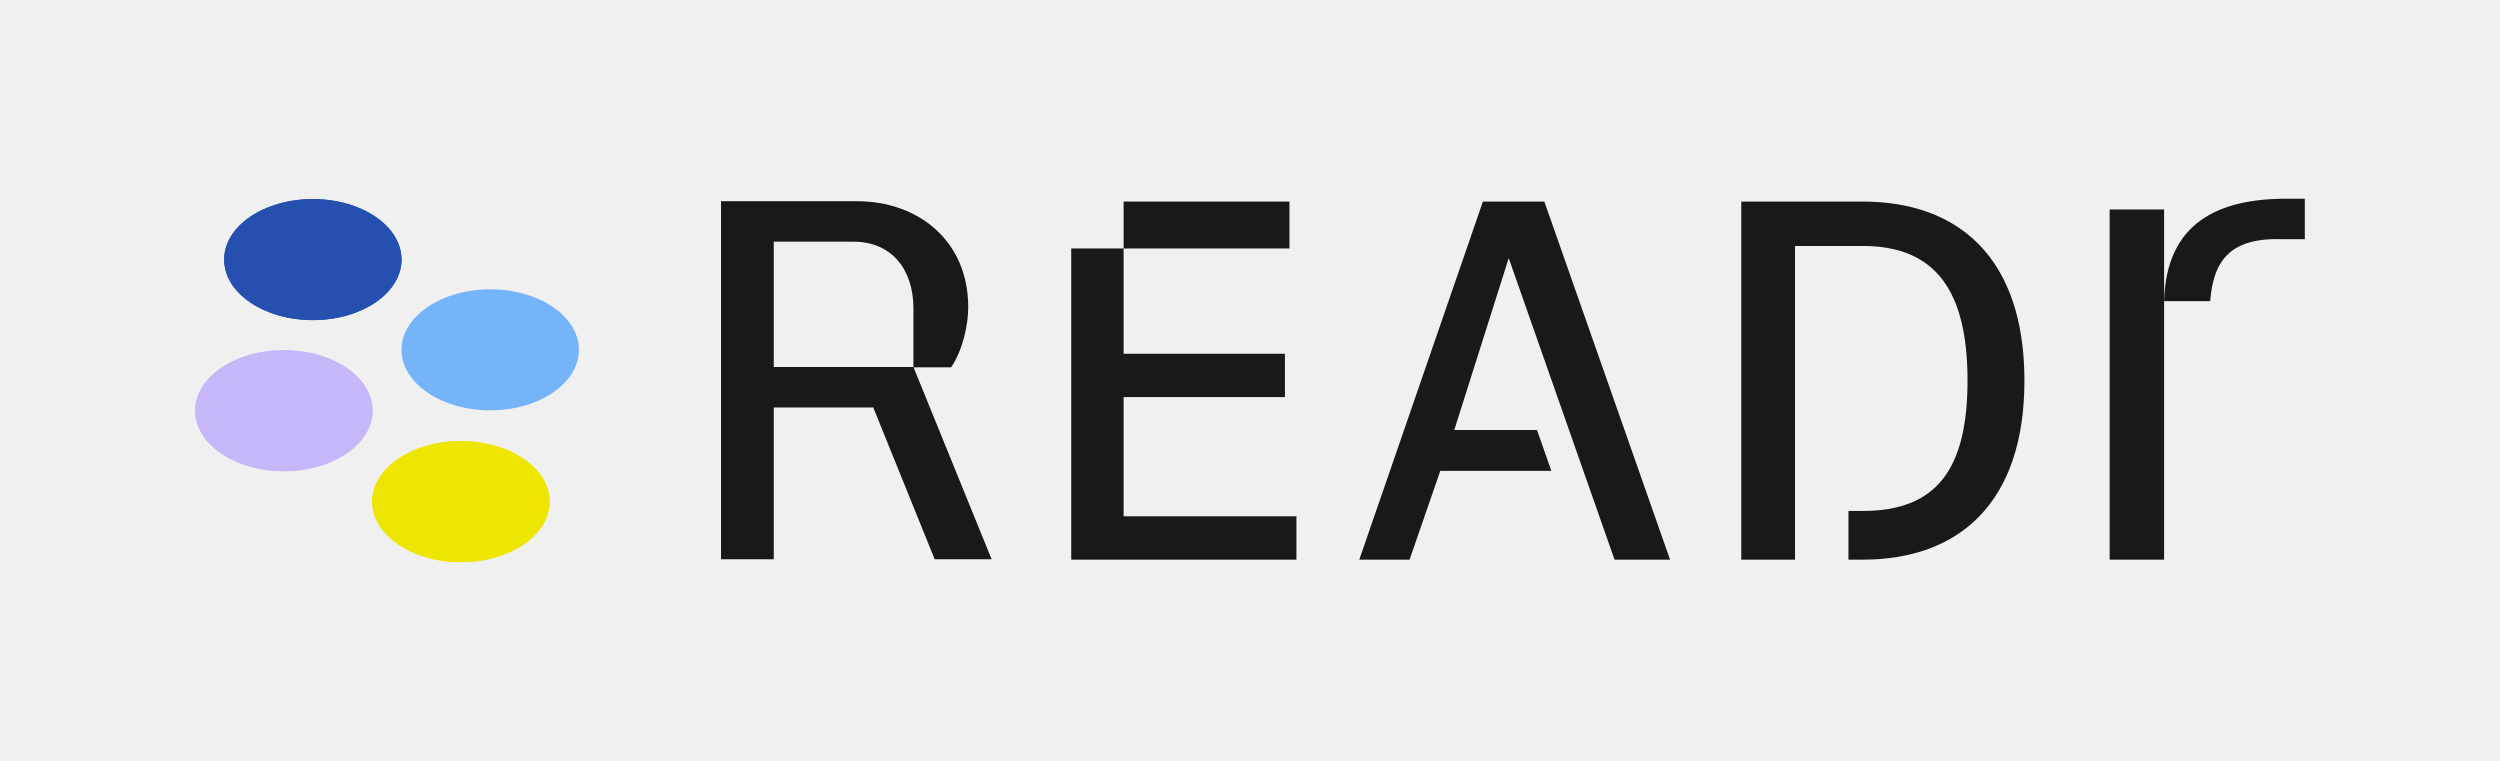
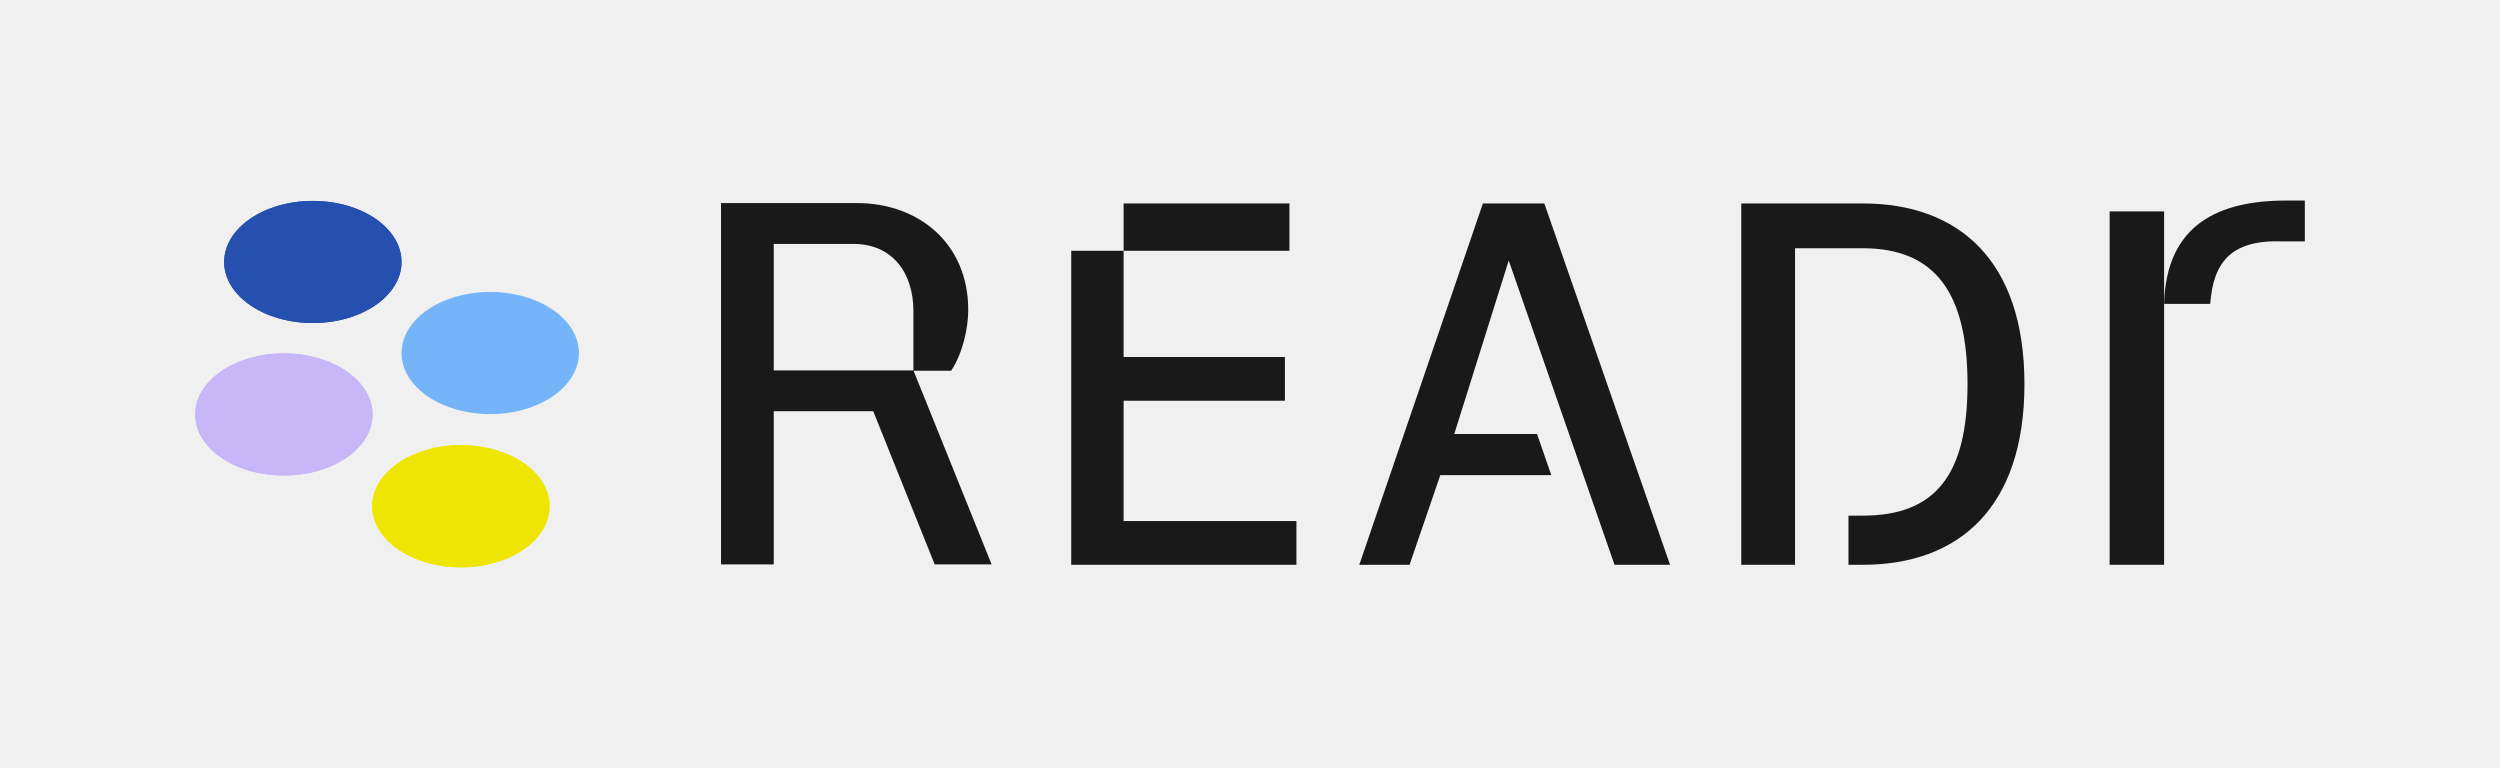
- <svg xmlns="http://www.w3.org/2000/svg" width="92" height="28" viewBox="0 0 92 28" fill="none">
-   <g clip-path="url(#clip0_88_8107)">
-     <path d="M79.639 7.708H77.635V20.595H79.639V7.708Z" fill="#191919" />
-     <path d="M41.349 14.613H47.285V13.018H41.349V9.144H47.452V7.418H41.349V9.144H39.421V20.595H47.709V19H41.349V14.613Z" fill="#191919" />
-     <path d="M68.55 7.418H64.079V20.595H66.057V9.052H68.55C71.248 9.052 72.405 10.726 72.405 14.007C72.405 17.288 71.248 18.803 68.55 18.803H68.023V20.595H68.55C72.058 20.595 74.499 18.539 74.499 14.007C74.499 9.474 72.058 7.418 68.55 7.418Z" fill="#191919" />
-     <path d="M54.571 7.418L50.022 20.595H51.872L53.003 17.327H57.089L56.562 15.825H53.517L55.521 9.5L59.415 20.595H61.458L56.832 7.418H54.571Z" fill="#191919" />
-     <path d="M28.474 13.519V8.894H31.404C32.83 8.894 33.614 9.935 33.614 11.345V13.519H35.001C35.438 12.873 35.631 11.938 35.631 11.305C35.631 8.841 33.768 7.405 31.545 7.405H26.534V20.582H28.474V14.995H32.136L34.397 20.582H36.492L33.614 13.506H28.474V13.519Z" fill="#191919" />
-     <path d="M84.188 7.313C81.631 7.3 79.716 8.196 79.639 11.081H81.335C81.451 9.579 82.081 8.736 83.995 8.802H84.817V7.313H84.188Z" fill="#191919" />
-     <path d="M11.513 11.78C13.315 11.78 14.776 10.783 14.776 9.553C14.776 8.323 13.315 7.326 11.513 7.326C9.71 7.326 8.249 8.323 8.249 9.553C8.249 10.783 9.71 11.78 11.513 11.78Z" fill="#2550AF" />
-     <path d="M18.04 15.1C19.843 15.1 21.304 14.103 21.304 12.873C21.304 11.644 19.843 10.647 18.04 10.647C16.238 10.647 14.776 11.644 14.776 12.873C14.776 14.103 16.238 15.1 18.04 15.1Z" fill="#75B4F8" />
-     <path d="M10.446 17.34C12.249 17.34 13.71 16.343 13.71 15.113C13.71 13.884 12.249 12.887 10.446 12.887C8.644 12.887 7.183 13.884 7.183 15.113C7.183 16.343 8.644 17.34 10.446 17.34Z" fill="#C7B7F9" />
-     <path d="M16.961 20.687C18.763 20.687 20.225 19.69 20.225 18.46C20.225 17.23 18.763 16.233 16.961 16.233C15.159 16.233 13.697 17.23 13.697 18.46C13.697 19.69 15.159 20.687 16.961 20.687Z" fill="#EEE500" />
-     <path d="M11.513 11.78C13.315 11.78 14.776 10.783 14.776 9.553C14.776 8.323 13.315 7.326 11.513 7.326C9.71 7.326 8.249 8.323 8.249 9.553C8.249 10.783 9.71 11.78 11.513 11.78Z" fill="#2550AF" />
-     <path d="M10.446 17.34C12.249 17.34 13.71 16.343 13.71 15.113C13.71 13.884 12.249 12.887 10.446 12.887C8.644 12.887 7.183 13.884 7.183 15.113C7.183 16.343 8.644 17.34 10.446 17.34Z" fill="#C7B7F9" />
-     <path d="M16.961 20.687C18.763 20.687 20.225 19.69 20.225 18.46C20.225 17.23 18.763 16.233 16.961 16.233C15.159 16.233 13.697 17.23 13.697 18.46C13.697 19.69 15.159 20.687 16.961 20.687Z" fill="#EEE500" />
+ <svg xmlns="http://www.w3.org/2000/svg" width="140" height="43" viewBox="0 0 140 43" fill="none">
+   <g clip-path="url(#clip0_26_5193)">
+     <path d="M121.19 11.838H118.14V31.628H121.19V11.838Z" fill="#191919" />
+     <path d="M62.922 22.441H71.955V19.992H62.922V14.043H72.209V11.393H62.922V14.043H59.989V31.628H72.6V29.179H62.922V22.441Z" fill="#191919" />
+     <path d="M104.316 11.393H97.511V31.628H100.522V13.902H104.316C108.422 13.902 110.181 16.471 110.181 21.51C110.181 26.549 108.422 28.876 104.316 28.876H103.514V31.628H104.316C109.654 31.628 113.369 28.471 113.369 21.51C113.369 14.549 109.654 11.393 104.316 11.393Z" fill="#191919" />
+     <path d="M83.042 11.393L76.12 31.628H78.936L80.656 26.609H86.874L86.073 24.303H81.439L84.489 14.59L90.413 31.628H93.522L86.483 11.393H83.042Z" fill="#191919" />
+     <path d="M43.33 20.761V13.659H47.788C49.958 13.659 51.151 15.257 51.151 17.423V20.761H53.263C53.927 19.77 54.221 18.333 54.221 17.362C54.221 13.578 51.386 11.372 48.003 11.372H40.377V31.608H43.33V23.028H48.902L52.344 31.608H55.531L51.151 20.741H43.33V20.761Z" fill="#191919" />
+     <path d="M128.112 11.231C124.221 11.21 121.307 12.586 121.19 17.018H123.771C123.947 14.711 124.905 13.416 127.818 13.517H129.07V11.231H128.112Z" fill="#191919" />
+     <path d="M17.52 18.09C20.262 18.09 22.486 16.559 22.486 14.671C22.486 12.782 20.262 11.251 17.52 11.251C14.777 11.251 12.553 12.782 12.553 14.671C12.553 16.559 14.777 18.09 17.52 18.09Z" fill="#2550AF" />
+     <path d="M27.453 23.19C30.195 23.19 32.419 21.659 32.419 19.77C32.419 17.881 30.195 16.35 27.453 16.35C24.71 16.35 22.486 17.881 22.486 19.77C22.486 21.659 24.71 23.19 27.453 23.19Z" fill="#75B4F8" />
+     <path d="M15.897 26.63C18.64 26.63 20.863 25.099 20.863 23.21C20.863 21.321 18.64 19.79 15.897 19.79C13.154 19.79 10.93 21.321 10.93 23.21C10.93 25.099 13.154 26.63 15.897 26.63Z" fill="#C7B7F9" />
+     <path d="M25.81 31.769C28.553 31.769 30.777 30.238 30.777 28.35C30.777 26.461 28.553 24.93 25.81 24.93C23.067 24.93 20.844 26.461 20.844 28.35C20.844 30.238 23.067 31.769 25.81 31.769Z" fill="#EEE500" />
+     <path d="M17.52 18.09C20.262 18.09 22.486 16.559 22.486 14.671C22.486 12.782 20.262 11.251 17.52 11.251C14.777 11.251 12.553 12.782 12.553 14.671C12.553 16.559 14.777 18.09 17.52 18.09Z" fill="#2550AF" />
+     <path d="M15.897 26.63C18.64 26.63 20.863 25.099 20.863 23.21C20.863 21.321 18.64 19.79 15.897 19.79C13.154 19.79 10.93 21.321 10.93 23.21C10.93 25.099 13.154 26.63 15.897 26.63Z" fill="#C7B7F9" />
+     <path d="M25.81 31.769C28.553 31.769 30.777 30.238 30.777 28.35C30.777 26.461 28.553 24.93 25.81 24.93C23.067 24.93 20.844 26.461 20.844 28.35C20.844 30.238 23.067 31.769 25.81 31.769Z" fill="#EEE500" />
  </g>
  <defs>
-     <clipPath id="clip0_88_8107">
-       <rect width="92" height="28" fill="white" />
+     <clipPath id="clip0_26_5193">
+       <rect width="140" height="43" fill="white" />
    </clipPath>
  </defs>
</svg>
